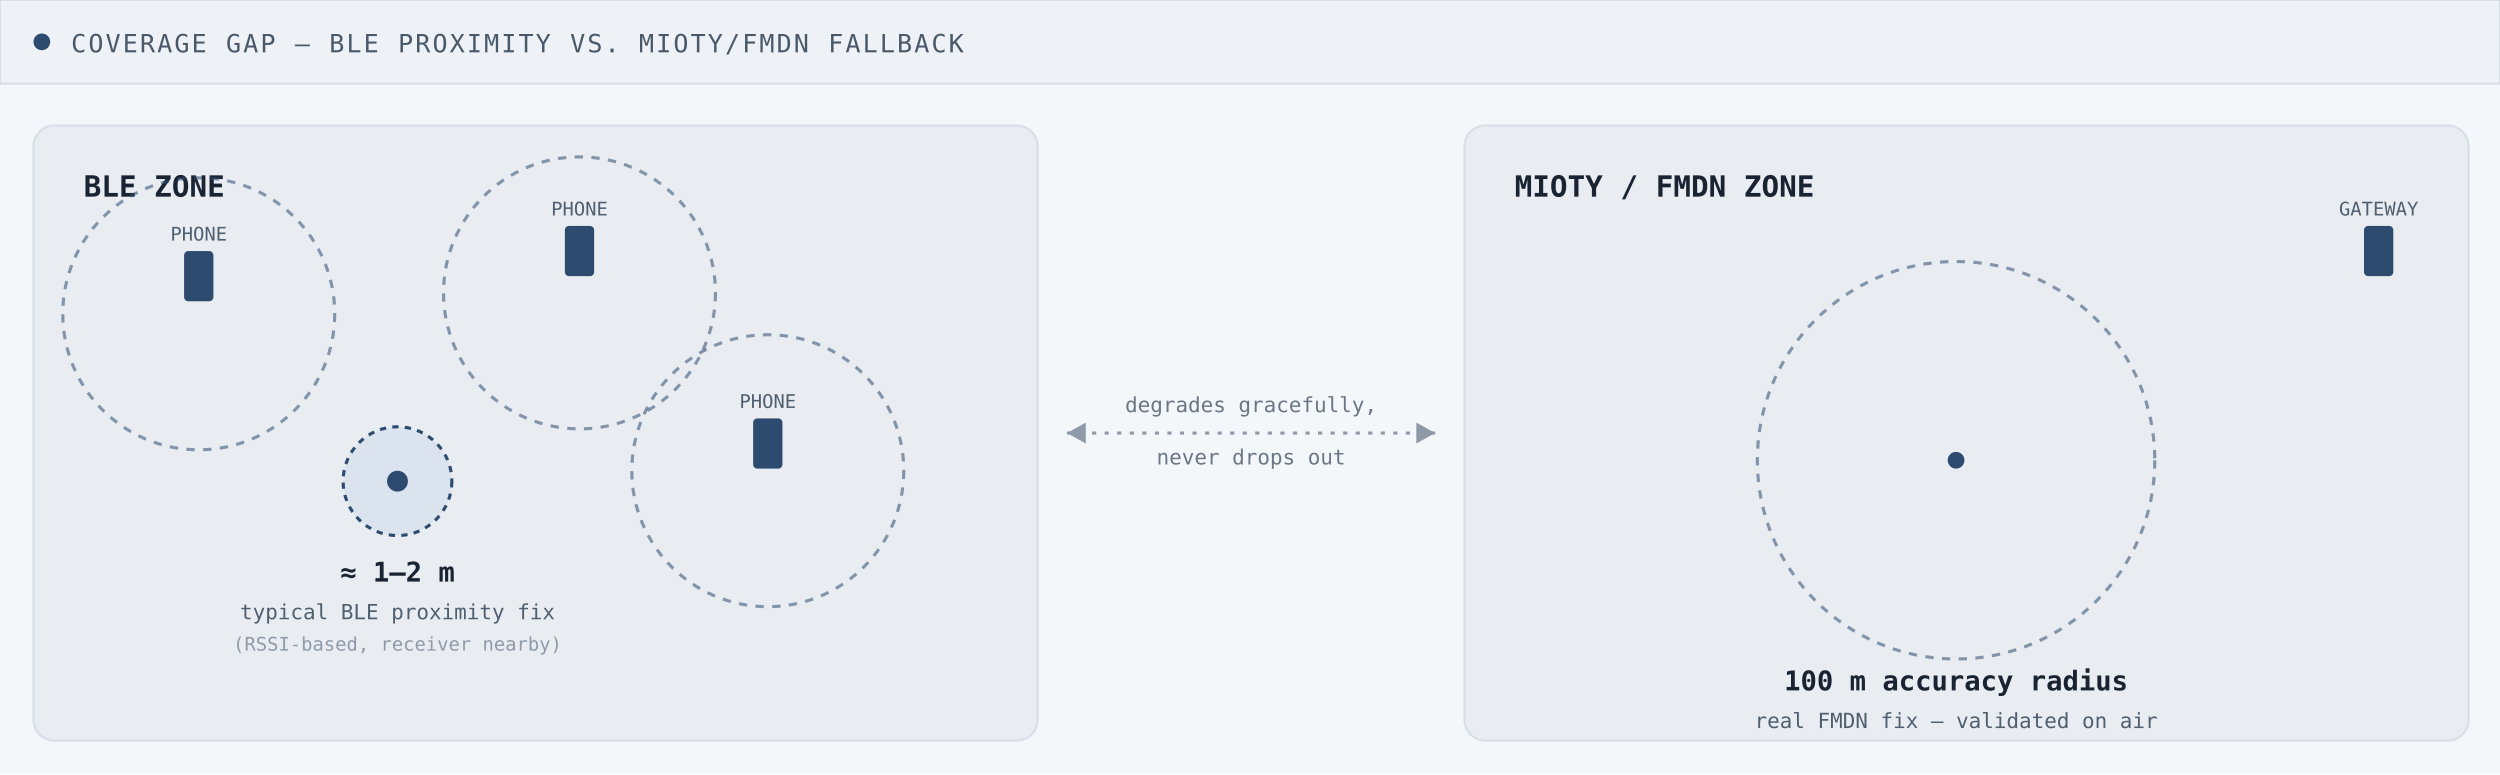
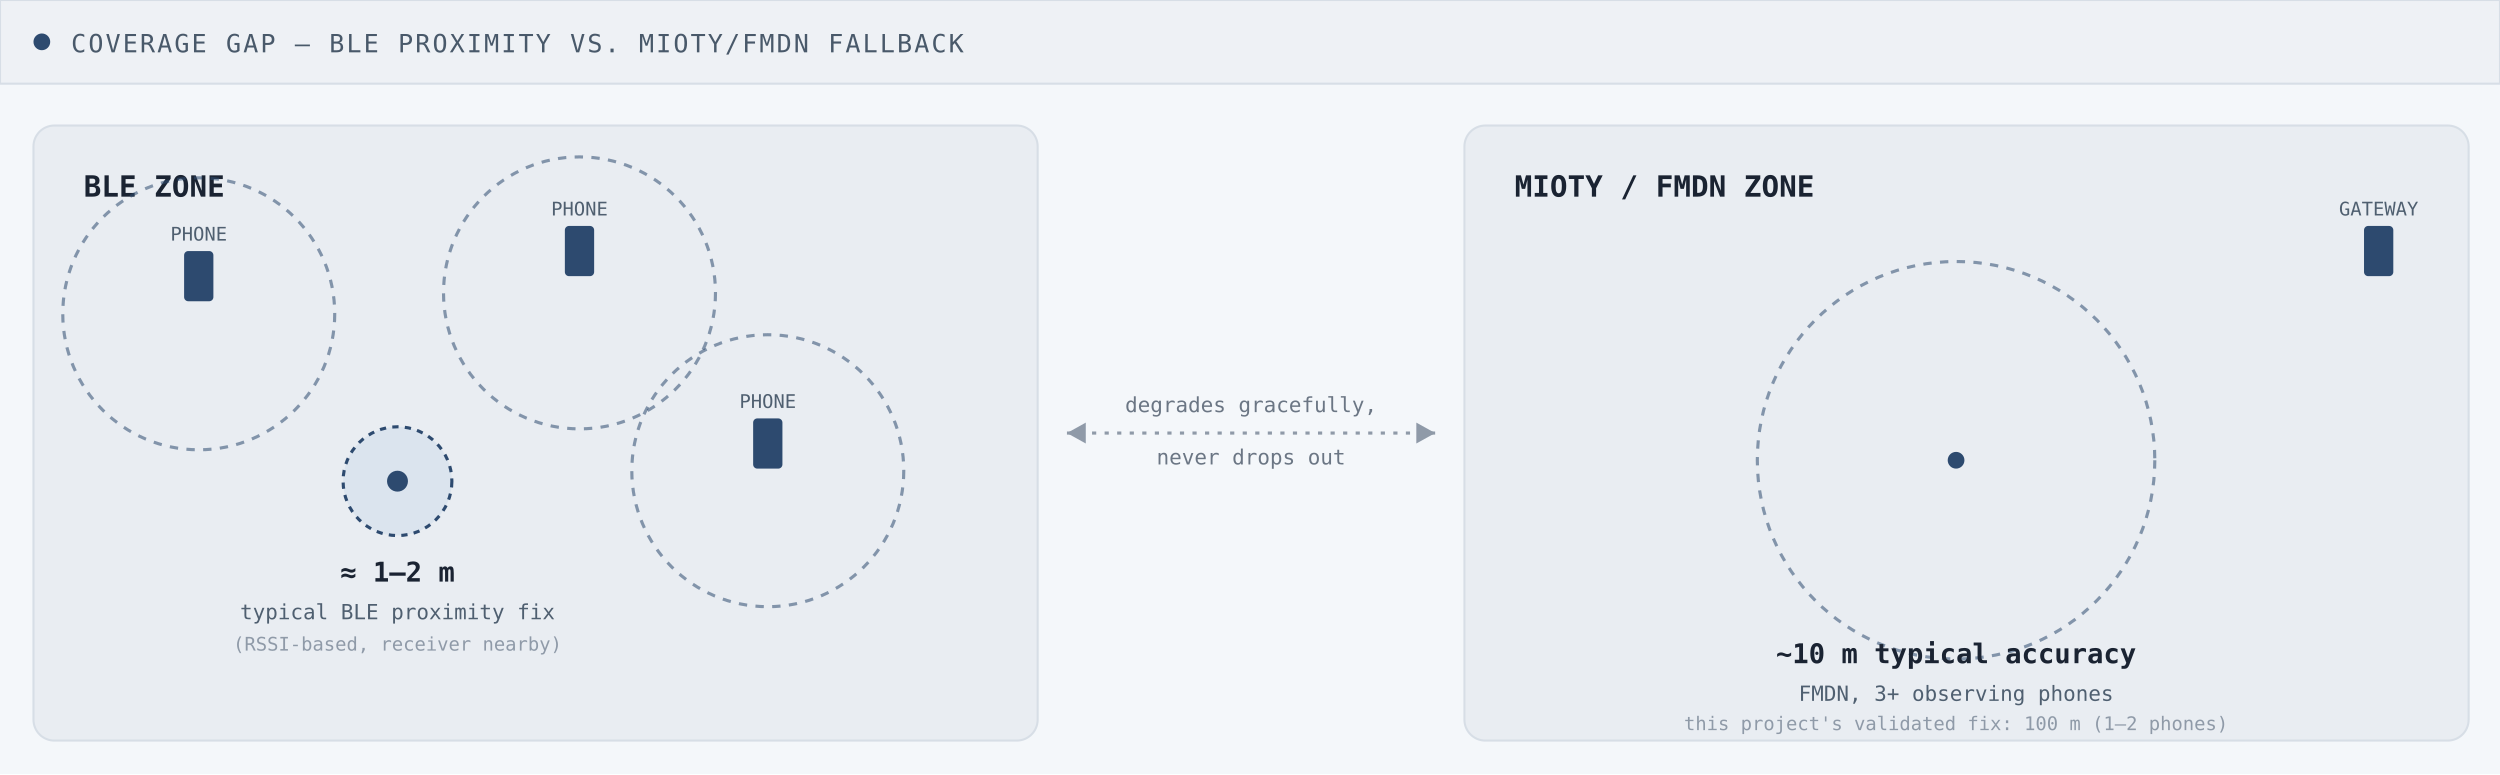
<svg xmlns="http://www.w3.org/2000/svg" viewBox="0 0 1195 370" font-family="'JetBrains Mono', 'Fira Code', monospace">
  <rect x="0" y="0" width="1195" height="370" fill="#f4f7fa" />
  <rect x="0" y="0" width="1195" height="40" fill="#eef1f5" stroke="#d7dee6" stroke-width="1" />
  <circle cx="20" cy="20" r="4" fill="#2d4a6f" />
  <text x="34" y="25" font-size="12" letter-spacing="1" fill="#49596a">COVERAGE GAP — BLE PROXIMITY VS. MIOTY/FMDN FALLBACK</text>
  <rect x="16" y="60" width="480" height="294" rx="10" fill="#e9edf2" stroke="#d7dee6" stroke-width="1" />
  <text x="40" y="94" font-size="14" font-weight="700" fill="#1a2332">BLE ZONE</text>
  <g fill="#2d4a6f">
    <rect x="88" y="120" width="14" height="24" rx="2" />
    <rect x="270" y="108" width="14" height="24" rx="2" />
    <rect x="360" y="200" width="14" height="24" rx="2" />
  </g>
  <text x="95" y="115" text-anchor="middle" font-size="9" fill="#4f5f70">PHONE</text>
  <text x="277" y="103" text-anchor="middle" font-size="9" fill="#4f5f70">PHONE</text>
  <text x="367" y="195" text-anchor="middle" font-size="9" fill="#4f5f70">PHONE</text>
  <circle cx="95" cy="150" r="65" fill="none" stroke="#2d4a6f" stroke-width="1.5" stroke-dasharray="4,4" opacity="0.55" />
  <circle cx="277" cy="140" r="65" fill="none" stroke="#2d4a6f" stroke-width="1.5" stroke-dasharray="4,4" opacity="0.55" />
  <circle cx="367" cy="225" r="65" fill="none" stroke="#2d4a6f" stroke-width="1.5" stroke-dasharray="4,4" opacity="0.55" />
  <circle cx="190" cy="230" r="26" fill="#dbe4ee" stroke="#2d4a6f" stroke-width="1.5" stroke-dasharray="3,3" />
  <circle cx="190" cy="230" r="5" fill="#2d4a6f" />
  <text x="190" y="278" text-anchor="middle" font-size="13" font-weight="700" fill="#1a2332">≈ 1–2 m</text>
  <text x="190" y="296" text-anchor="middle" font-size="10" fill="#4f5f70">typical BLE proximity fix</text>
  <text x="190" y="311" text-anchor="middle" font-size="9" fill="#8f9aa8">(RSSI-based, receiver nearby)</text>
  <rect x="700" y="60" width="480" height="294" rx="10" fill="#e9edf2" stroke="#d7dee6" stroke-width="1" />
  <text x="724" y="94" font-size="14" font-weight="700" fill="#1a2332">MIOTY / FMDN ZONE</text>
  <rect x="1130" y="108" width="14" height="24" rx="2" fill="#2d4a6f" />
  <text x="1137" y="103" text-anchor="middle" font-size="9" fill="#4f5f70">GATEWAY</text>
  <circle cx="935" cy="220" r="95" fill="none" stroke="#2d4a6f" stroke-width="1.5" stroke-dasharray="4,4" opacity="0.55" />
  <circle cx="935" cy="220" r="4" fill="#2d4a6f" />
-   <text x="935" y="330" text-anchor="middle" font-size="13" font-weight="700" fill="#1a2332">100 m accuracy radius</text>
-   <text x="935" y="348" text-anchor="middle" font-size="10" fill="#4f5f70">real FMDN fix — validated on air</text>
+   <text x="935" y="317" text-anchor="middle" font-size="13" font-weight="700" fill="#1a2332">~10 m typical accuracy</text>
+   <text x="935" y="335" text-anchor="middle" font-size="10" fill="#4f5f70">FMDN, 3+ observing phones</text>
+   <text x="935" y="349" text-anchor="middle" font-size="9" fill="#8f9aa8">this project's validated fix: 100 m (1–2 phones)</text>
  <g>
    <line x1="510" y1="207" x2="686" y2="207" stroke="#8f9aa8" stroke-width="1.5" stroke-dasharray="2,4" />
    <path d="M686,207 l-9,-5 l0,10 z" fill="#8f9aa8" />
    <path d="M510,207 l9,-5 l0,10 z" fill="#8f9aa8" />
    <text x="598" y="197" text-anchor="middle" font-size="10" fill="#6b7684">degrades gracefully,</text>
    <text x="598" y="222" text-anchor="middle" font-size="10" fill="#6b7684">never drops out</text>
  </g>
</svg>
